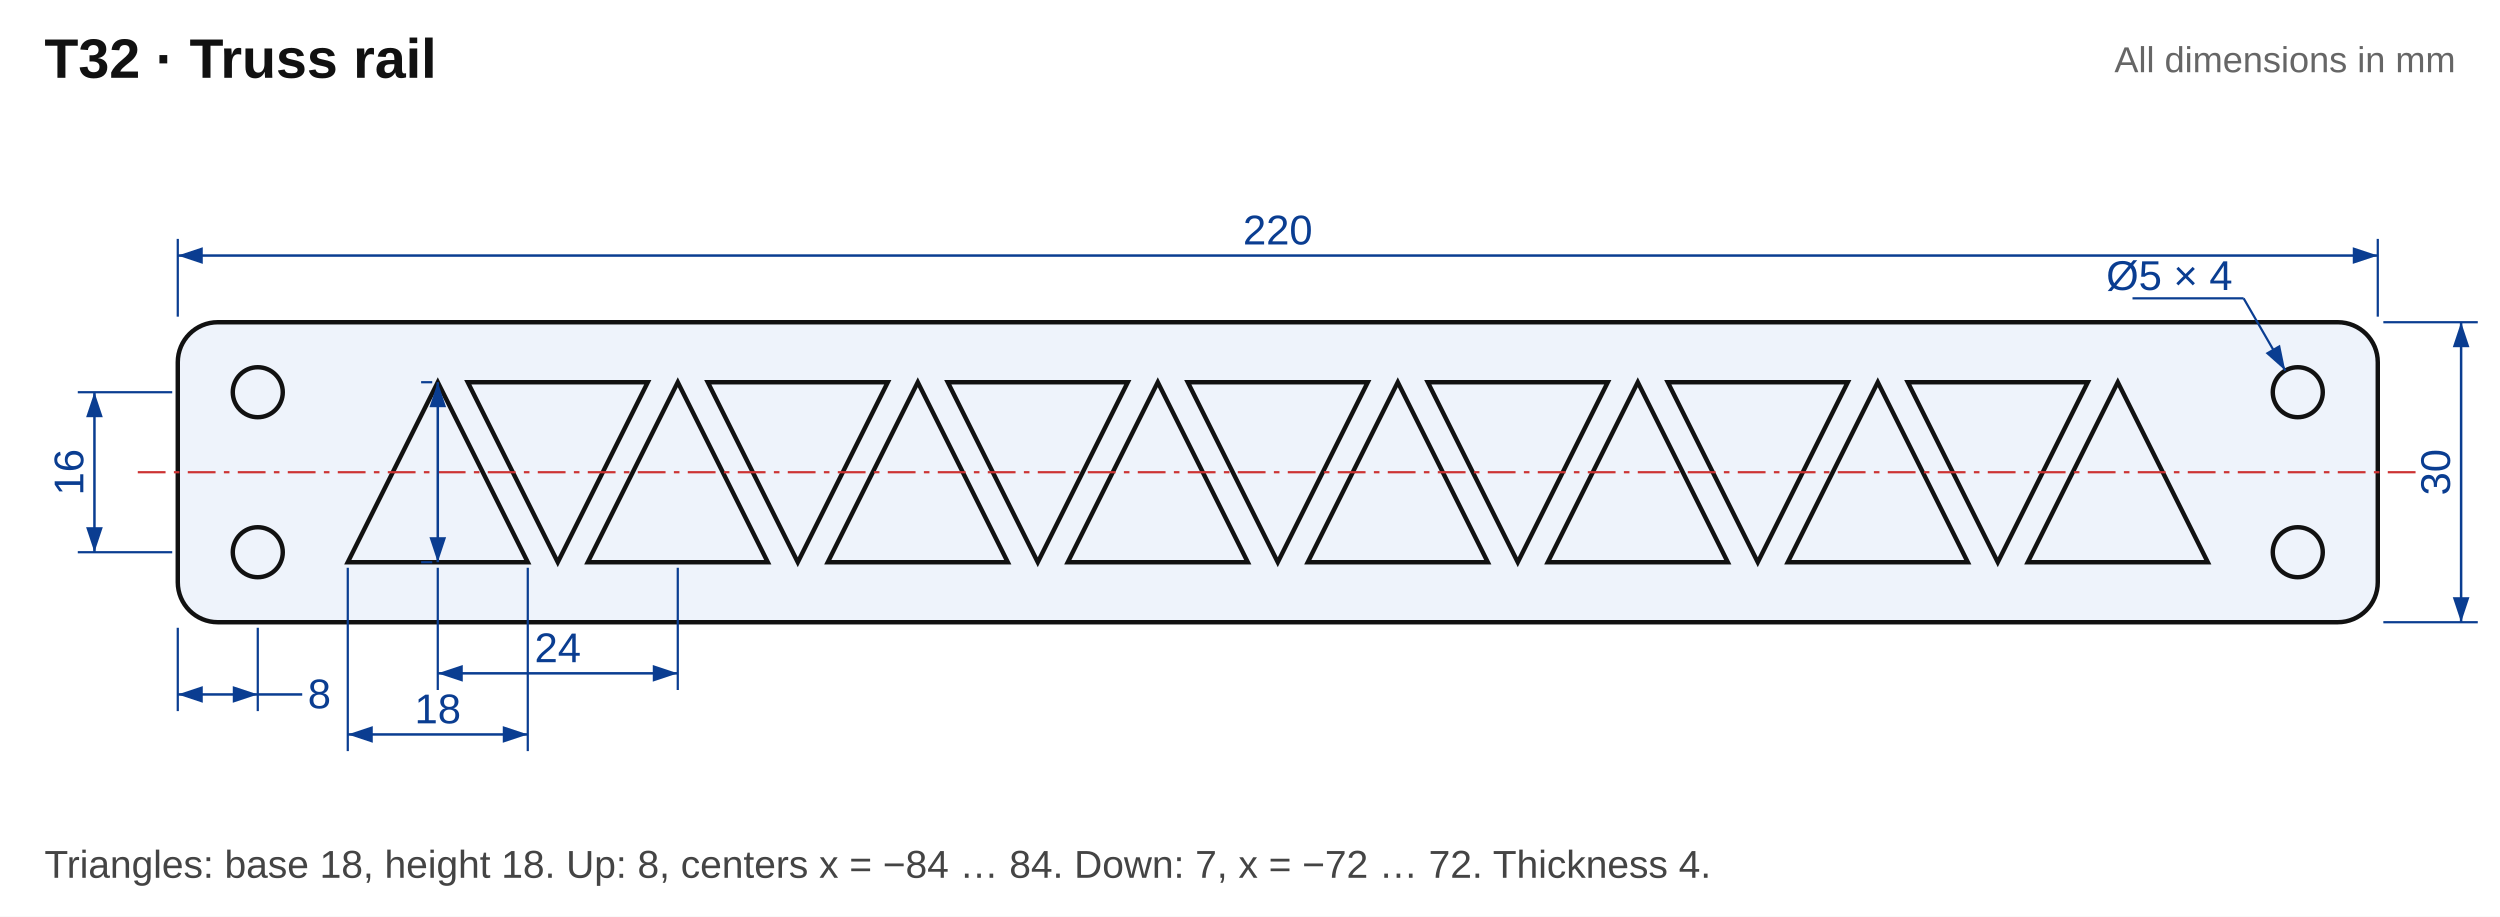
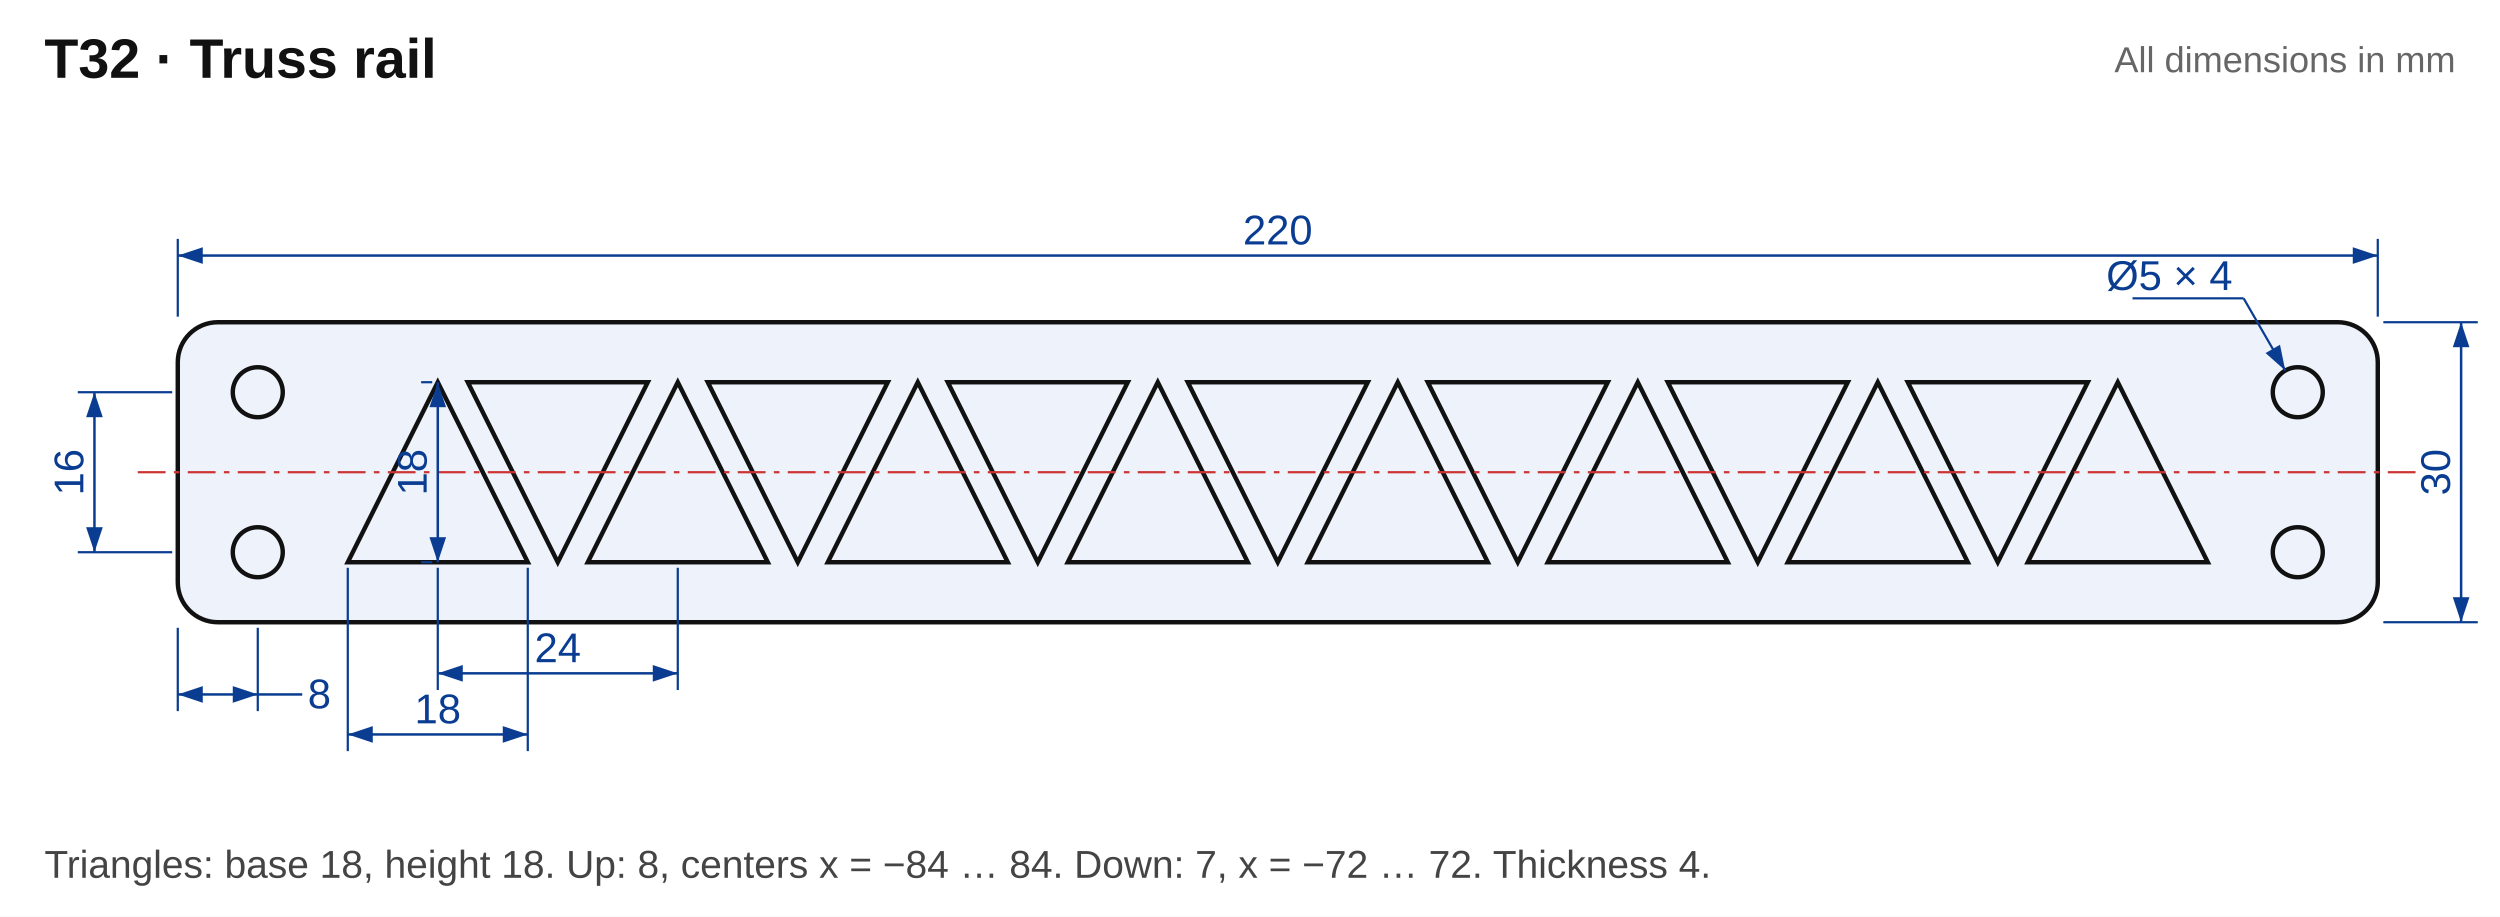
<svg xmlns="http://www.w3.org/2000/svg" viewBox="0 0 900 330" width="900" height="330">
  <rect width="100%" height="100%" fill="white" />
  <text x="16" y="28" font-size="20" font-weight="bold" font-family="Arial,Helvetica,sans-serif" fill="#111">T32 · Truss rail</text>
  <text x="884" y="26" font-size="13" text-anchor="end" font-family="Arial,Helvetica,sans-serif" fill="#666">All dimensions in mm</text>
  <rect x="64.0" y="116.0" width="792.0" height="108.0" rx="14.4" fill="#eef3fb" stroke="#111" stroke-width="1.6" />
  <polygon points="125.2,202.4 190.0,202.4 157.6,137.6" fill="none" stroke="#111" stroke-width="1.6" />
  <polygon points="211.6,202.4 276.4,202.4 244.0,137.6" fill="none" stroke="#111" stroke-width="1.6" />
  <polygon points="298.0,202.4 362.8,202.4 330.4,137.6" fill="none" stroke="#111" stroke-width="1.6" />
  <polygon points="384.4,202.4 449.2,202.4 416.8,137.6" fill="none" stroke="#111" stroke-width="1.6" />
  <polygon points="470.8,202.4 535.6,202.4 503.2,137.6" fill="none" stroke="#111" stroke-width="1.6" />
  <polygon points="557.2,202.4 622.0,202.4 589.6,137.6" fill="none" stroke="#111" stroke-width="1.6" />
  <polygon points="643.6,202.4 708.4,202.4 676.0,137.6" fill="none" stroke="#111" stroke-width="1.6" />
  <polygon points="730.0,202.4 794.8,202.4 762.4,137.6" fill="none" stroke="#111" stroke-width="1.6" />
  <polygon points="168.4,137.6 233.2,137.6 200.8,202.4" fill="none" stroke="#111" stroke-width="1.6" />
  <polygon points="254.8,137.6 319.6,137.6 287.2,202.4" fill="none" stroke="#111" stroke-width="1.6" />
  <polygon points="341.2,137.6 406.0,137.6 373.6,202.4" fill="none" stroke="#111" stroke-width="1.6" />
  <polygon points="427.6,137.6 492.4,137.6 460.0,202.4" fill="none" stroke="#111" stroke-width="1.6" />
  <polygon points="514.0,137.6 578.8,137.6 546.4,202.4" fill="none" stroke="#111" stroke-width="1.6" />
  <polygon points="600.4,137.6 665.2,137.6 632.8,202.4" fill="none" stroke="#111" stroke-width="1.6" />
  <polygon points="686.8,137.6 751.6,137.6 719.2,202.4" fill="none" stroke="#111" stroke-width="1.6" />
  <circle cx="92.8" cy="198.8" r="9.0" fill="none" stroke="#111" stroke-width="1.6" />
  <circle cx="92.8" cy="141.2" r="9.0" fill="none" stroke="#111" stroke-width="1.6" />
  <circle cx="827.2" cy="198.8" r="9.0" fill="none" stroke="#111" stroke-width="1.6" />
  <circle cx="827.2" cy="141.2" r="9.0" fill="none" stroke="#111" stroke-width="1.6" />
  <line x1="49.6" y1="170.0" x2="870.4" y2="170.0" stroke="#c33" stroke-width="0.8" stroke-dasharray="10 3 2 3" />
  <line x1="64.0" y1="114.0" x2="64.0" y2="86.0" stroke="#0a3d91" stroke-width="0.8" />
  <line x1="856.0" y1="114.0" x2="856.0" y2="86.0" stroke="#0a3d91" stroke-width="0.8" />
  <line x1="64.0" y1="92.0" x2="856.0" y2="92.0" stroke="#0a3d91" stroke-width="0.9" />
  <polygon points="64.0,92.0 73.0,89.0 73.0,95.0" fill="#0a3d91" />
  <polygon points="856.0,92.0 847.0,95.0 847.0,89.0" fill="#0a3d91" />
  <text x="460.0" y="88.0" font-size="15" font-family="Arial,Helvetica,sans-serif" text-anchor="middle" fill="#0a3d91">220</text>
  <line x1="858.0" y1="224.0" x2="892.0" y2="224.0" stroke="#0a3d91" stroke-width="0.8" />
  <line x1="858.0" y1="116.0" x2="892.0" y2="116.0" stroke="#0a3d91" stroke-width="0.8" />
  <line x1="886.0" y1="224.0" x2="886.0" y2="116.0" stroke="#0a3d91" stroke-width="0.9" />
  <polygon points="886.0,224.0 883.0,215.0 889.0,215.0" fill="#0a3d91" />
  <polygon points="886.0,116.0 889.0,125.0 883.0,125.0" fill="#0a3d91" />
  <text x="882.0" y="170.0" font-size="15" font-family="Arial,Helvetica,sans-serif" text-anchor="middle" fill="#0a3d91" transform="rotate(-90.0 882.0 170.0)">30</text>
  <line x1="157.6" y1="204.4" x2="157.6" y2="248.4" stroke="#0a3d91" stroke-width="0.8" />
  <line x1="244.0" y1="204.4" x2="244.0" y2="248.4" stroke="#0a3d91" stroke-width="0.8" />
  <line x1="157.6" y1="242.4" x2="244.0" y2="242.4" stroke="#0a3d91" stroke-width="0.9" />
  <polygon points="157.6,242.4 166.6,239.4 166.6,245.4" fill="#0a3d91" />
  <polygon points="244.0,242.4 235.0,245.4 235.0,239.4" fill="#0a3d91" />
  <text x="200.8" y="238.4" font-size="15" font-family="Arial,Helvetica,sans-serif" text-anchor="middle" fill="#0a3d91">24</text>
  <line x1="125.2" y1="204.4" x2="125.2" y2="270.4" stroke="#0a3d91" stroke-width="0.8" />
  <line x1="190.0" y1="204.4" x2="190.0" y2="270.4" stroke="#0a3d91" stroke-width="0.8" />
  <line x1="125.2" y1="264.4" x2="190.0" y2="264.4" stroke="#0a3d91" stroke-width="0.9" />
  <polygon points="125.2,264.4 134.2,261.4 134.2,267.4" fill="#0a3d91" />
  <polygon points="190.0,264.4 181.0,267.4 181.0,261.4" fill="#0a3d91" />
  <text x="157.6" y="260.4" font-size="15" font-family="Arial,Helvetica,sans-serif" text-anchor="middle" fill="#0a3d91">18</text>
  <line x1="155.6" y1="202.4" x2="151.6" y2="202.4" stroke="#0a3d91" stroke-width="0.8" />
  <line x1="155.6" y1="137.6" x2="151.6" y2="137.6" stroke="#0a3d91" stroke-width="0.8" />
  <line x1="157.6" y1="202.4" x2="157.6" y2="137.6" stroke="#0a3d91" stroke-width="0.9" />
  <polygon points="157.6,202.4 154.6,193.4 160.6,193.4" fill="#0a3d91" />
  <polygon points="157.6,137.6 160.6,146.6 154.6,146.6" fill="#0a3d91" />
+   <text x="153.6" y="170.0" font-size="15" font-family="Arial,Helvetica,sans-serif" text-anchor="middle" fill="#0a3d91" transform="rotate(-90.0 153.6 170.0)">18</text>
  <line x1="64.0" y1="226.0" x2="64.0" y2="256.0" stroke="#0a3d91" stroke-width="0.8" />
  <line x1="92.8" y1="226.0" x2="92.8" y2="256.0" stroke="#0a3d91" stroke-width="0.8" />
  <line x1="64.0" y1="250.0" x2="92.8" y2="250.0" stroke="#0a3d91" stroke-width="0.9" />
  <polygon points="64.0,250.0 73.0,247.0 73.0,253.0" fill="#0a3d91" />
  <polygon points="92.8,250.0 83.8,253.0 83.8,247.0" fill="#0a3d91" />
  <line x1="92.8" y1="250.0" x2="108.8" y2="250.0" stroke="#0a3d91" stroke-width="0.9" />
  <text x="110.8" y="255.0" font-size="15" font-family="Arial,Helvetica,sans-serif" text-anchor="start" fill="#0a3d91">8</text>
  <line x1="62.0" y1="198.8" x2="28.0" y2="198.8" stroke="#0a3d91" stroke-width="0.8" />
  <line x1="62.0" y1="141.2" x2="28.0" y2="141.2" stroke="#0a3d91" stroke-width="0.8" />
  <line x1="34.0" y1="198.8" x2="34.0" y2="141.2" stroke="#0a3d91" stroke-width="0.9" />
  <polygon points="34.0,198.8 31.0,189.8 37.0,189.8" fill="#0a3d91" />
  <polygon points="34.0,141.2 37.0,150.2 31.0,150.2" fill="#0a3d91" />
  <text x="30.0" y="170.0" font-size="15" font-family="Arial,Helvetica,sans-serif" text-anchor="middle" fill="#0a3d91" transform="rotate(-90.0 30.0 170.0)">16</text>
  <line x1="822.7" y1="133.4" x2="807.7" y2="107.4" stroke="#0a3d91" stroke-width="0.8" />
  <polygon points="822.7,133.4 815.6,127.1 820.8,124.1" fill="#0a3d91" />
  <line x1="807.7" y1="107.4" x2="767.7" y2="107.4" stroke="#0a3d91" stroke-width="0.8" />
  <text x="803.7" y="104.4" font-size="15" font-family="Arial,Helvetica,sans-serif" text-anchor="end" fill="#0a3d91">Ø5 × 4</text>
  <text x="16" y="316" font-size="14" font-family="Arial,Helvetica,sans-serif" fill="#444">Triangles: base 18, height 18. Up: 8, centers x = −84 … 84. Down: 7, x = −72 … 72. Thickness 4.</text>
</svg>
